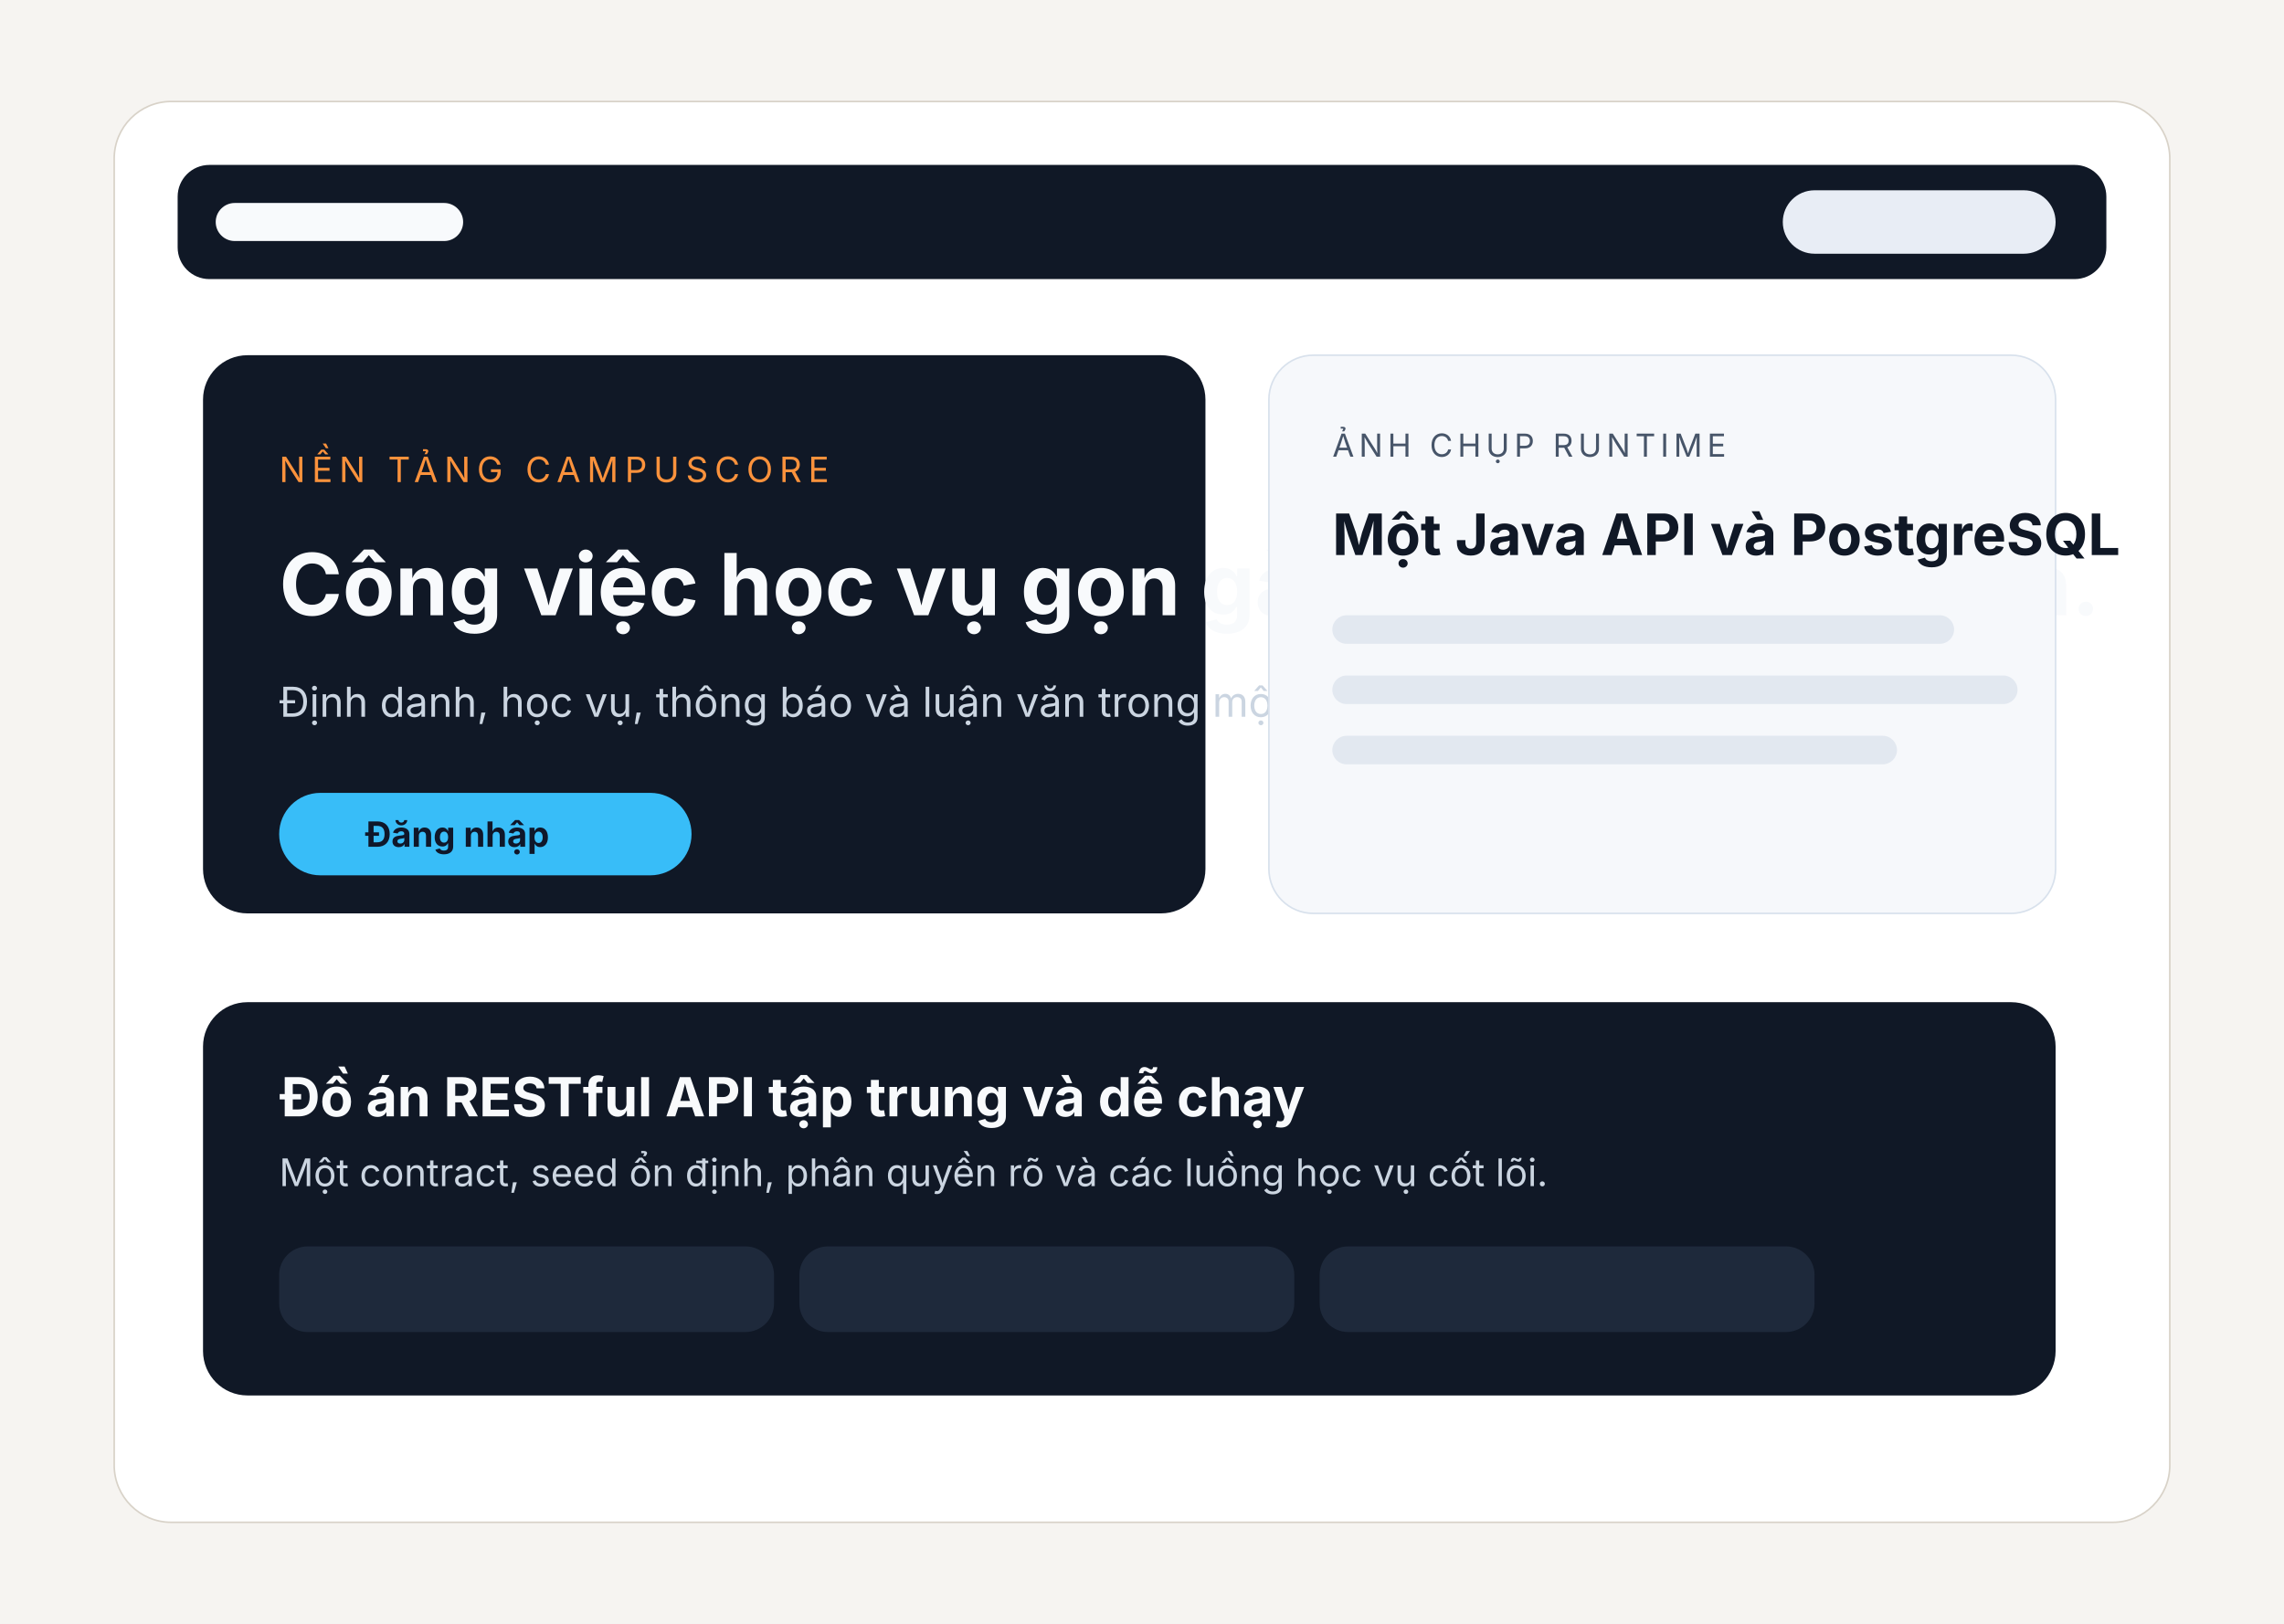
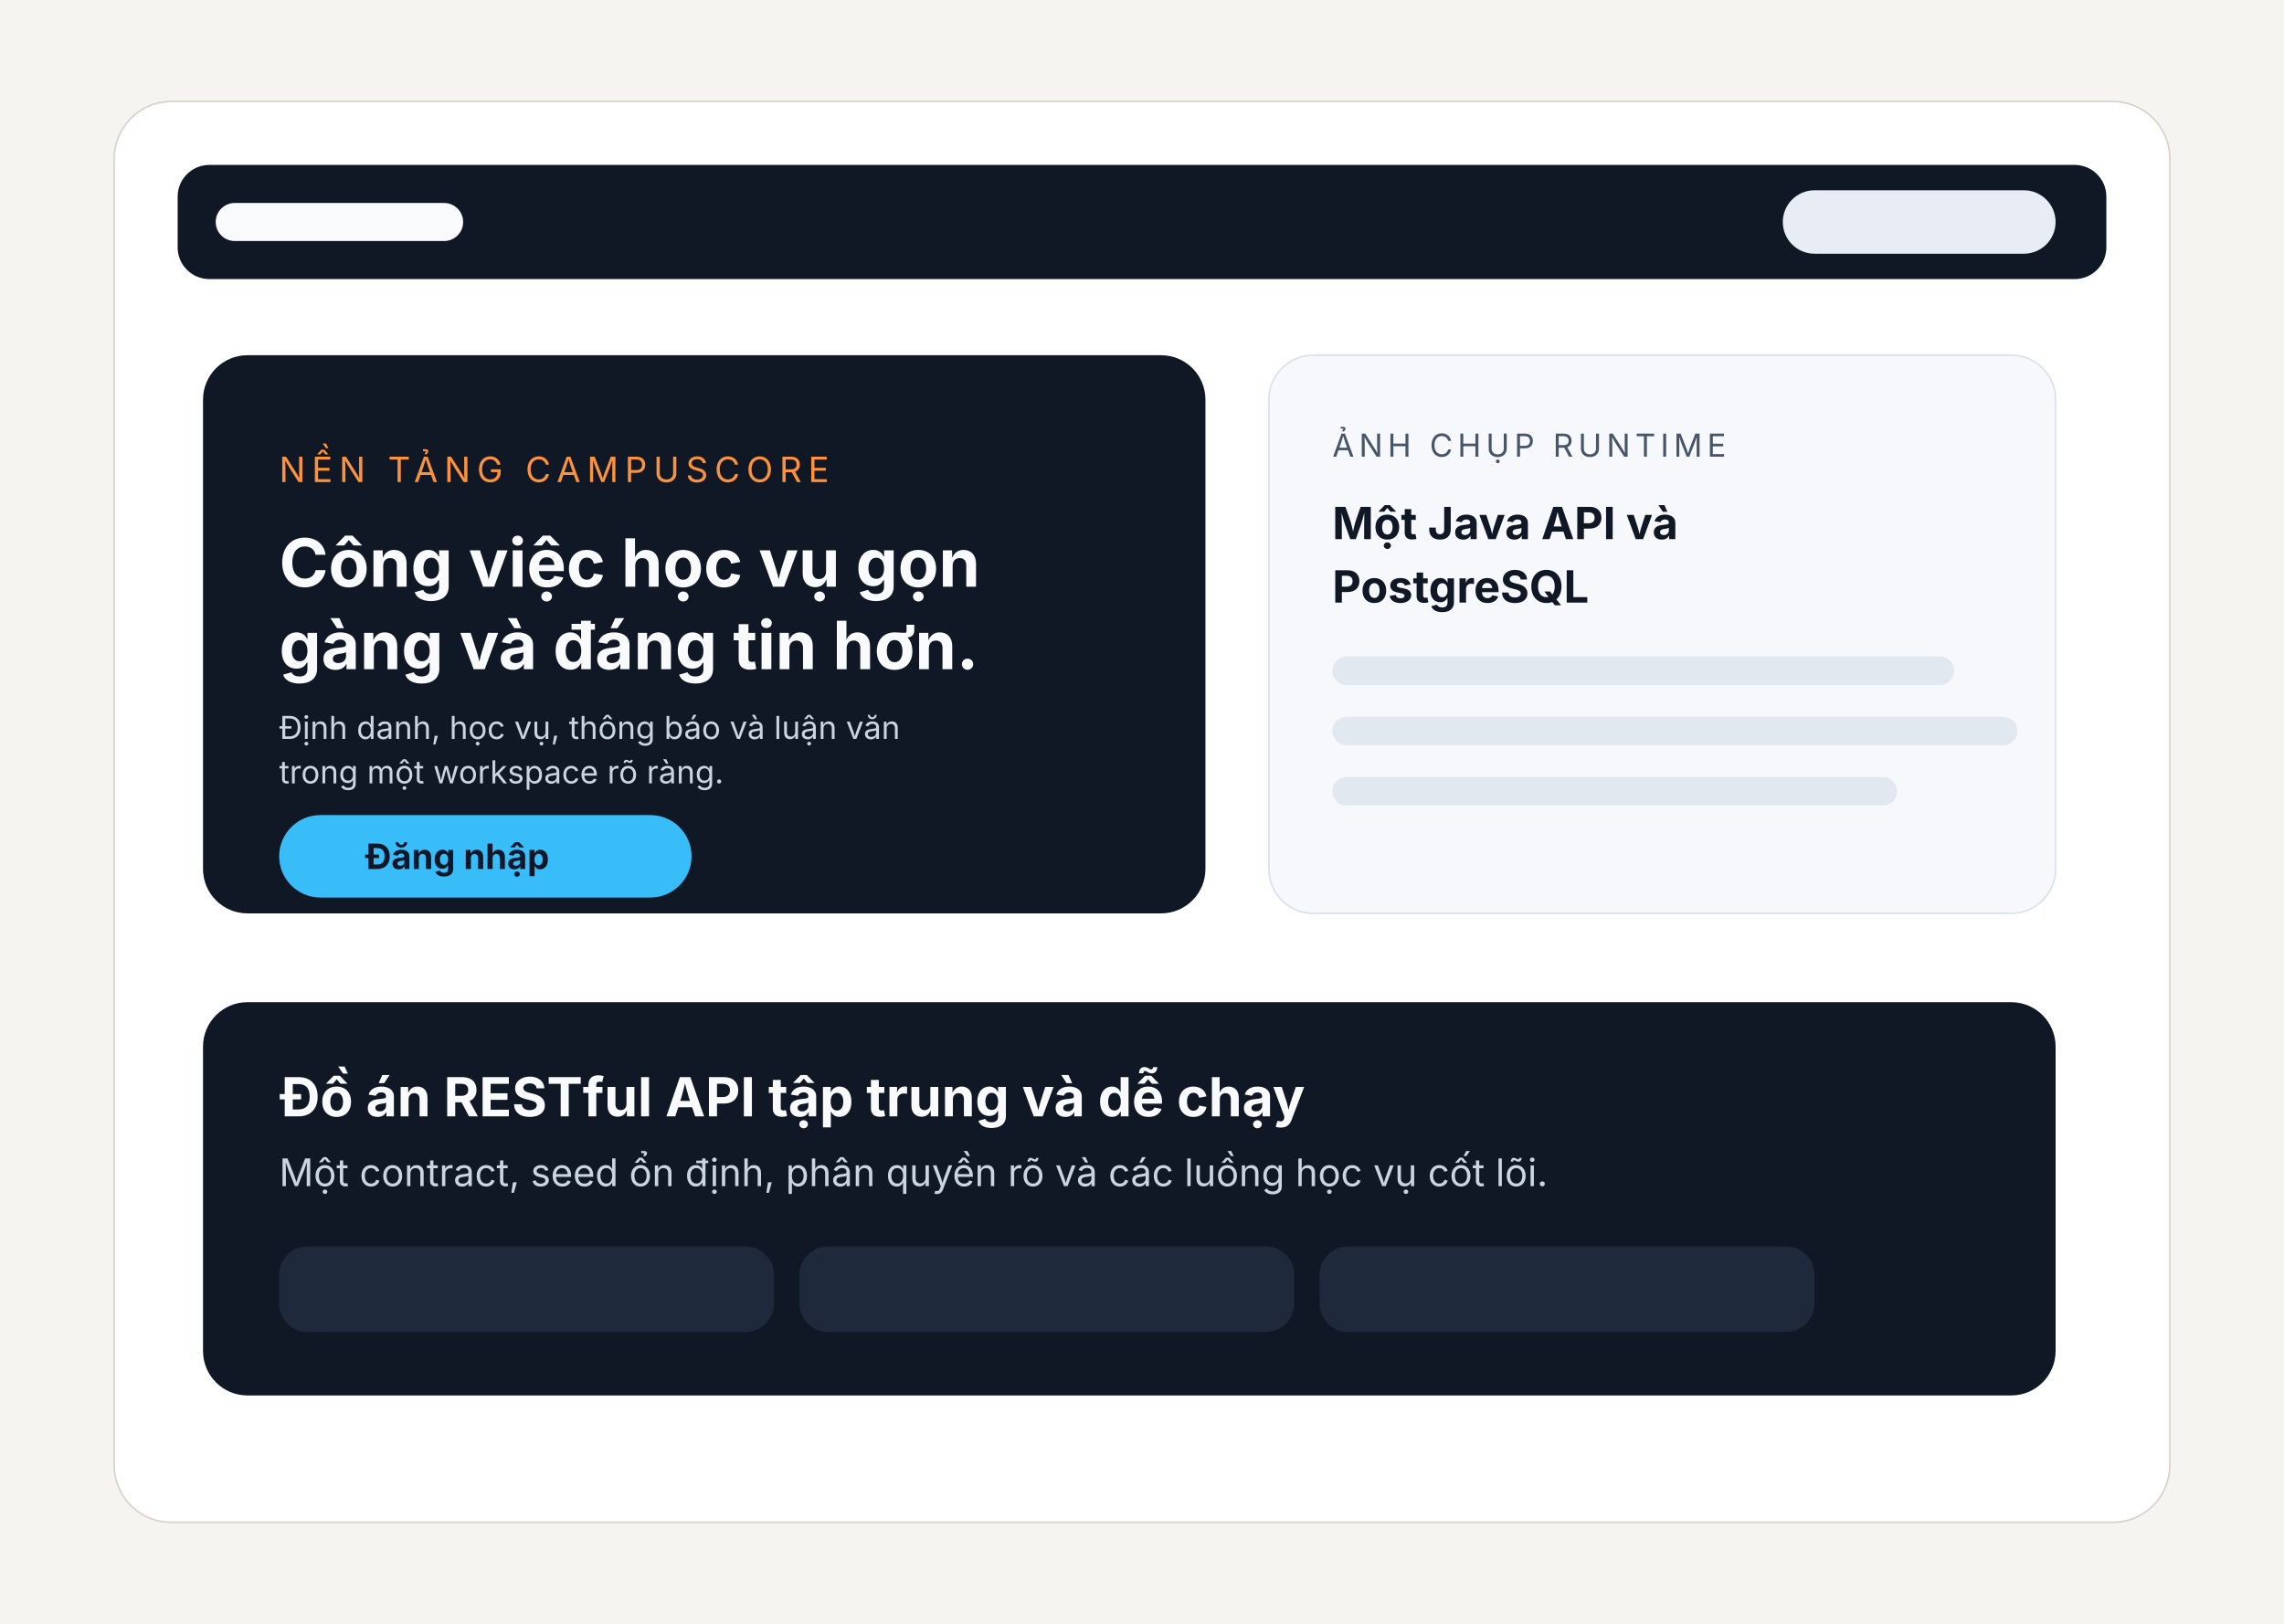
<svg xmlns="http://www.w3.org/2000/svg" width="1440" height="1024" viewBox="0 0 1440 1024" fill="none">
  <rect width="1440" height="1024" fill="#F6F4F1" />
  <rect x="72" y="64" width="1296" height="896" rx="36" fill="#FFFFFF" stroke="#D8D2C8" />
  <rect x="112" y="104" width="1216" height="72" rx="20" fill="#101826" />
  <rect x="136" y="128" width="156" height="24" rx="12" fill="#F8FAFC" />
  <rect x="1124" y="120" width="172" height="40" rx="20" fill="#E8EDF5" />
  <rect x="128" y="224" width="632" height="352" rx="28" fill="#101826" />
  <text x="176" y="304" fill="#FB923C" font-family="Inter, Arial, sans-serif" font-size="22" letter-spacing="4">NỀN TẢNG CAMPUSCORE</text>
-   <text x="176" y="388" fill="#F8FAFC" font-family="Inter, Arial, sans-serif" font-size="54" font-weight="700">Công việc học vụ gọn gàng và đáng tin hơn.</text>
-   <text x="176" y="452" fill="#CBD5E1" font-family="Inter, Arial, sans-serif" font-size="26">Định danh, học vụ, thông báo và luận văn trong một workspace rõ ràng.</text>
-   <rect x="176" y="500" width="260" height="52" rx="26" fill="#38BDF8" />
-   <text x="230" y="534" fill="#0F172A" font-family="Inter, Arial, sans-serif" font-size="22" font-weight="700">Đăng nhập</text>
+   <text x="176" y="370" fill="#F8FAFC" font-family="Inter, Arial, sans-serif" font-size="42" font-weight="700">Công việc học vụ gọn</text>
+   <text x="176" y="422" fill="#F8FAFC" font-family="Inter, Arial, sans-serif" font-size="42" font-weight="700">gàng và đáng tin hơn.</text>
+   <text x="176" y="466" fill="#CBD5E1" font-family="Inter, Arial, sans-serif" font-size="20">Định danh, học vụ, thông báo và luận văn</text>
+   <text x="176" y="494" fill="#CBD5E1" font-family="Inter, Arial, sans-serif" font-size="20">trong một workspace rõ ràng.</text>
+   <rect x="176" y="514" width="260" height="52" rx="26" fill="#38BDF8" />
+   <text x="230" y="548" fill="#0F172A" font-family="Inter, Arial, sans-serif" font-size="22" font-weight="700">Đăng nhập</text>
  <rect x="800" y="224" width="496" height="352" rx="28" fill="#F6F8FB" stroke="#D8E1EC" />
  <text x="840" y="288" fill="#475569" font-family="Inter, Arial, sans-serif" font-size="20" letter-spacing="3">ẢNH CHỤP RUNTIME</text>
-   <text x="840" y="350" fill="#101826" font-family="Inter, Arial, sans-serif" font-size="36" font-weight="700">Một Java API và PostgreSQL</text>
-   <rect x="840" y="388" width="392" height="18" rx="9" fill="#E2E8F0" />
-   <rect x="840" y="426" width="432" height="18" rx="9" fill="#E2E8F0" />
-   <rect x="840" y="464" width="356" height="18" rx="9" fill="#E2E8F0" />
+   <text x="840" y="340" fill="#101826" font-family="Inter, Arial, sans-serif" font-size="28" font-weight="700">Một Java API và</text>
+   <text x="840" y="380" fill="#101826" font-family="Inter, Arial, sans-serif" font-size="28" font-weight="700">PostgreSQL</text>
+   <rect x="840" y="414" width="392" height="18" rx="9" fill="#E2E8F0" />
+   <rect x="840" y="452" width="432" height="18" rx="9" fill="#E2E8F0" />
+   <rect x="840" y="490" width="356" height="18" rx="9" fill="#E2E8F0" />
  <rect x="128" y="632" width="1168" height="248" rx="28" fill="#101826" />
  <text x="176" y="704" fill="#F8FAFC" font-family="Inter, Arial, sans-serif" font-size="34" font-weight="700">Đồ án RESTful API tập trung và dễ chạy</text>
  <text x="176" y="748" fill="#CBD5E1" font-family="Inter, Arial, sans-serif" font-size="24">Một contract, seed ổn định, phân quyền rõ và các luồng học vụ cốt lõi.</text>
  <rect x="176" y="786" width="312" height="54" rx="18" fill="#1E293B" />
  <rect x="504" y="786" width="312" height="54" rx="18" fill="#1E293B" />
  <rect x="832" y="786" width="312" height="54" rx="18" fill="#1E293B" />
</svg>
